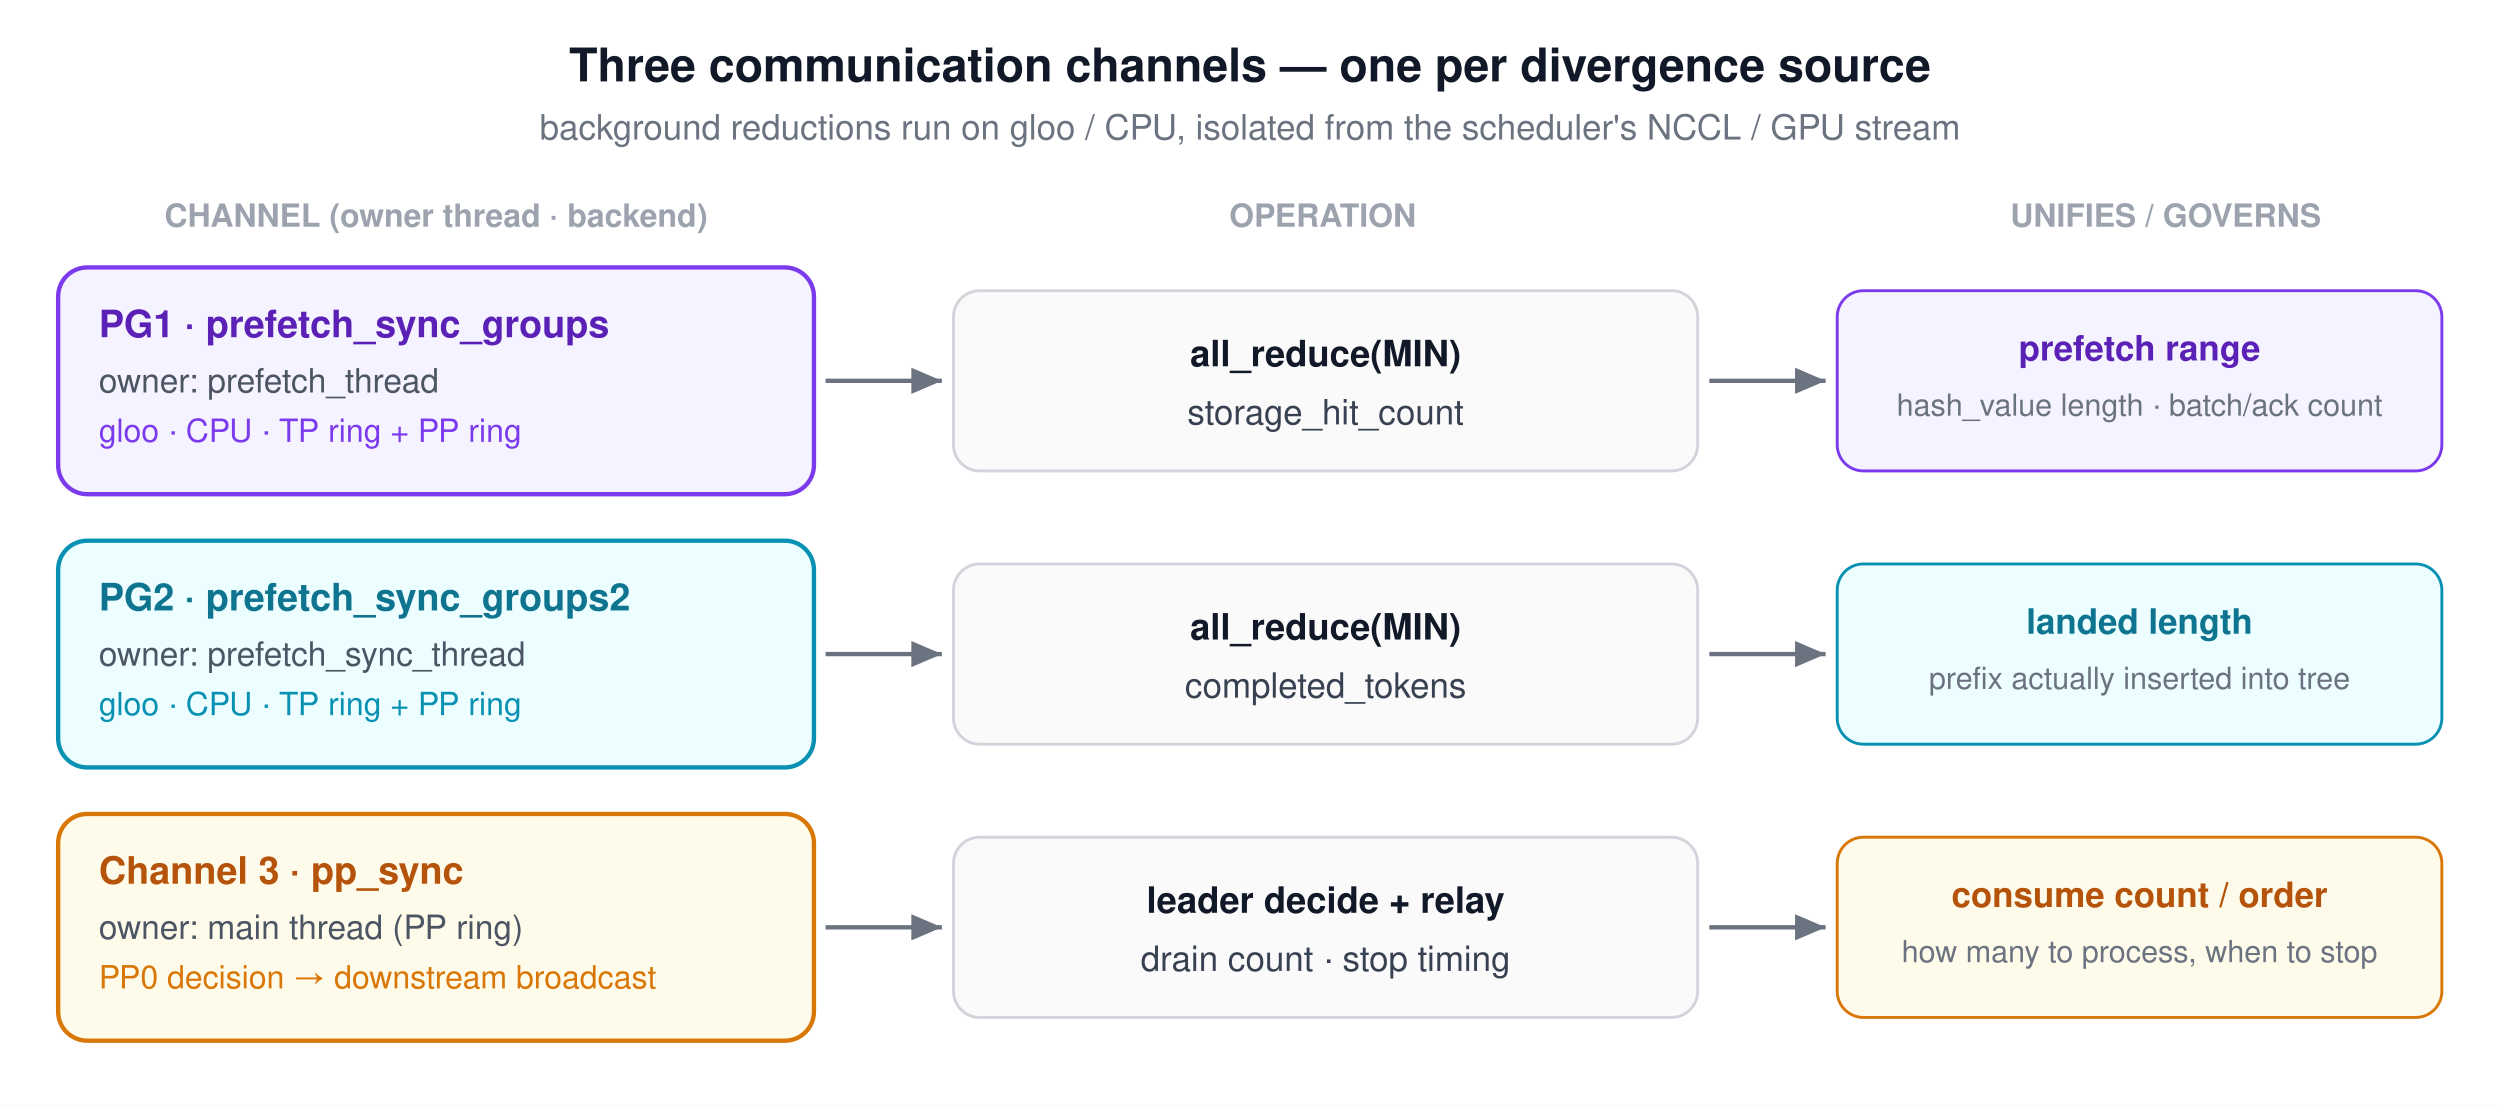
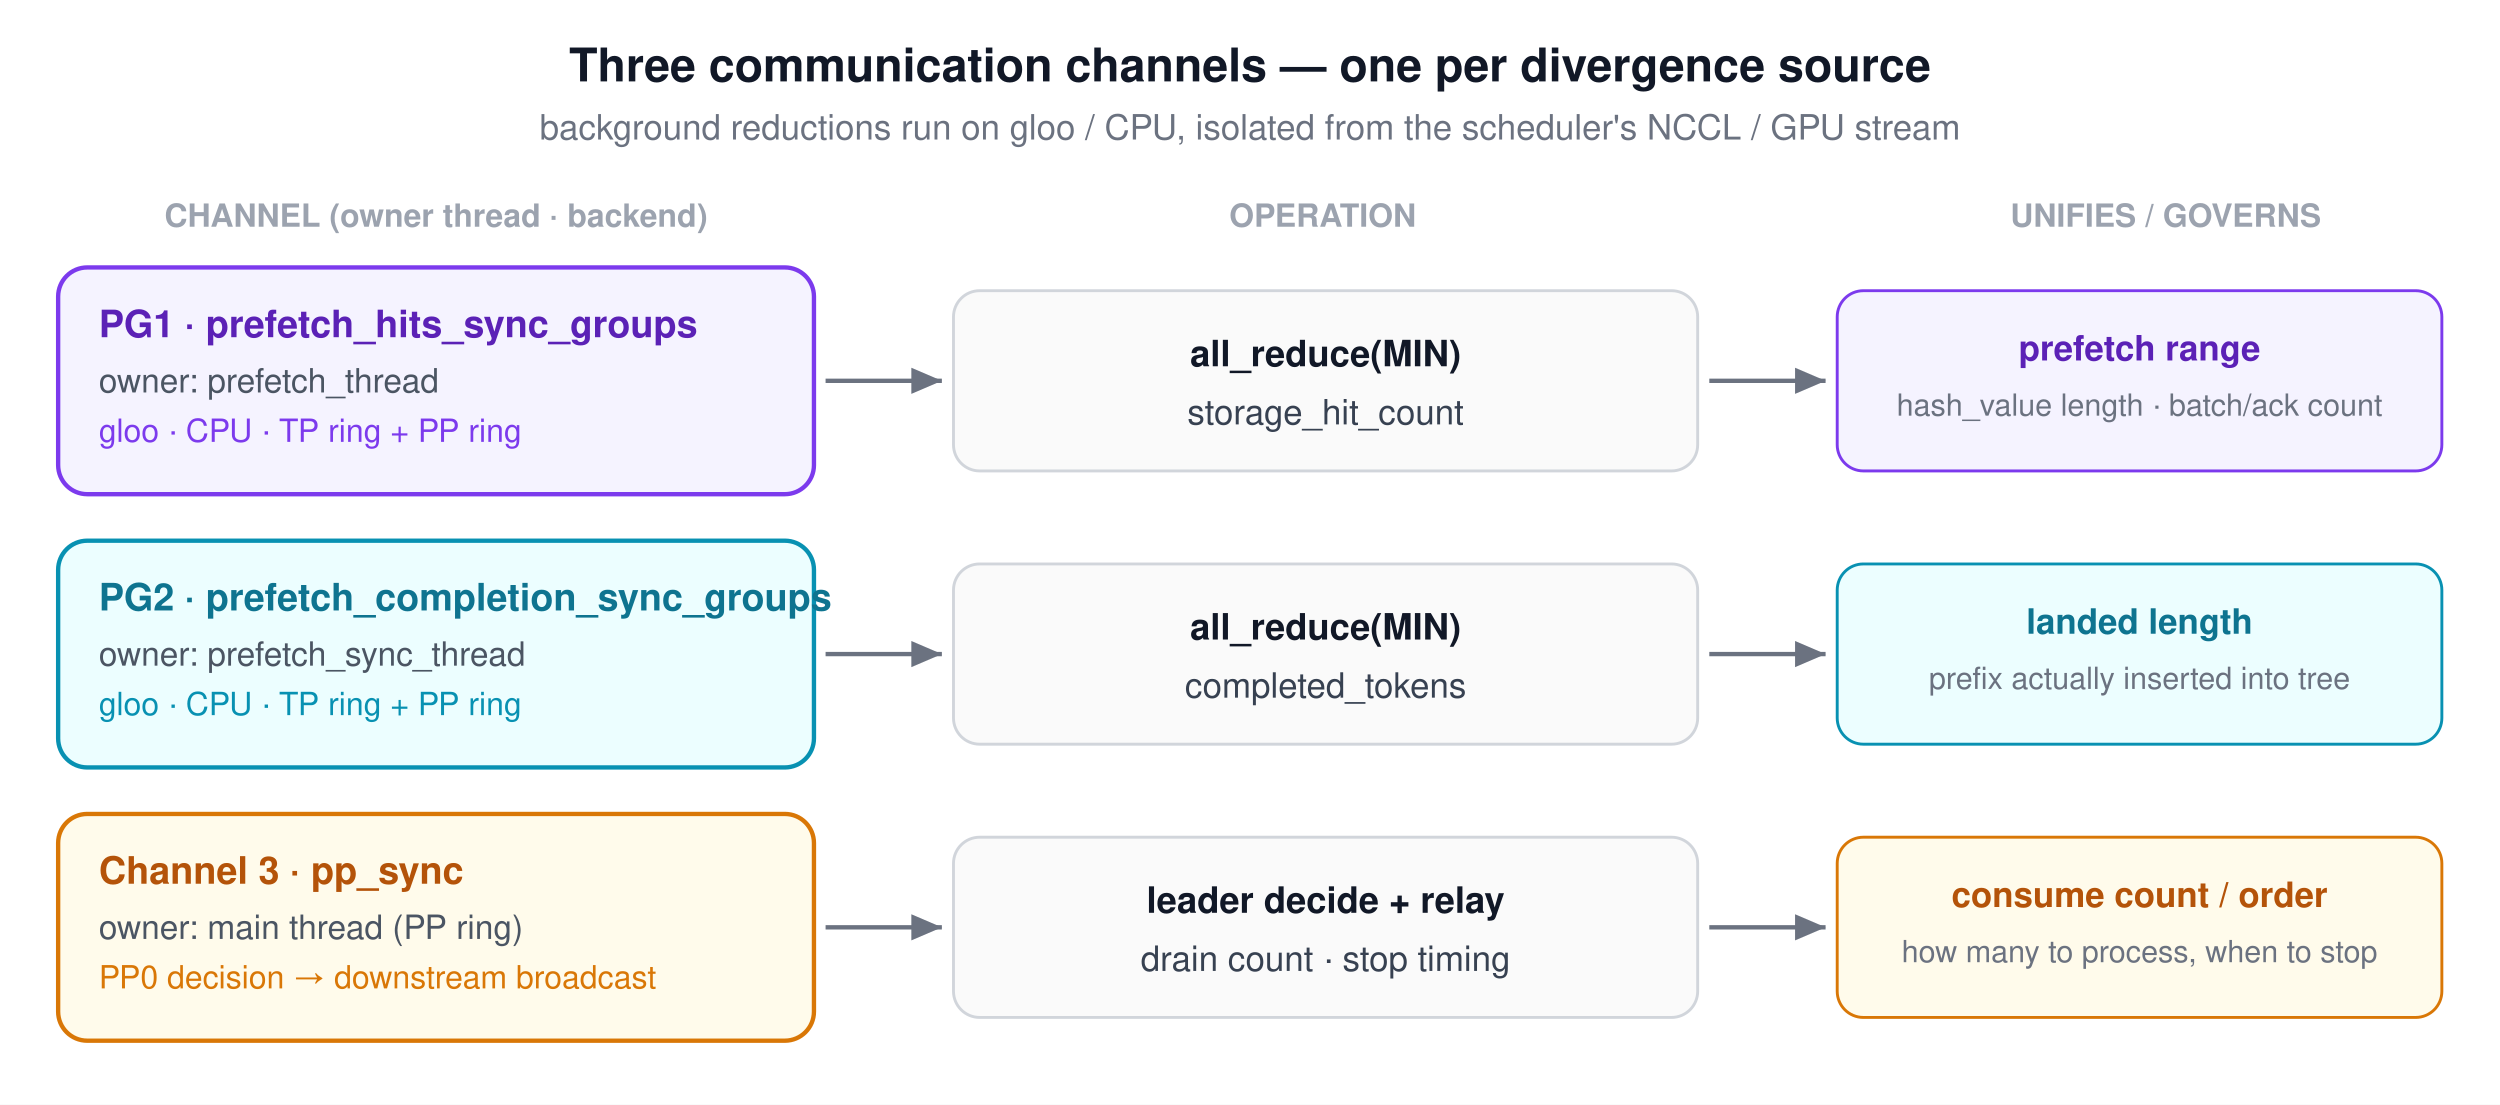
<svg xmlns="http://www.w3.org/2000/svg" viewBox="0 0 860 380" font-family="-apple-system,Segoe UI,Helvetica,Arial,sans-serif">
  <defs>
    <marker id="arr" markerWidth="10" markerHeight="10" refX="7" refY="3" orient="auto">
      <path d="M0,0 L7,3 L0,6 Z" fill="#6b7280" />
    </marker>
  </defs>
  <rect x="0" y="0" width="860" height="380" fill="#ffffff" />
  <text x="430" y="28" text-anchor="middle" font-size="16" font-weight="700" fill="#111827">Three communication channels — one per divergence source</text>
  <text x="430" y="48" text-anchor="middle" font-size="12" fill="#6b7280">background reductions run on gloo / CPU, isolated from the scheduler's NCCL / GPU stream</text>
  <text x="150" y="78" text-anchor="middle" font-size="11" font-weight="600" fill="#9ca3af">CHANNEL (owner thread · backend)</text>
  <text x="455" y="78" text-anchor="middle" font-size="11" font-weight="600" fill="#9ca3af">OPERATION</text>
  <text x="745" y="78" text-anchor="middle" font-size="11" font-weight="600" fill="#9ca3af">UNIFIES / GOVERNS</text>
  <g>
    <rect x="20" y="92" width="260" height="78" rx="10" fill="#f5f3ff" stroke="#7c3aed" stroke-width="1.5" />
-     <text x="34" y="116" font-size="13" font-weight="700" fill="#5b21b6">PG1 · prefetch_sync_groups</text>
+     <text x="34" y="116" font-size="13" font-weight="700" fill="#5b21b6">PG1 · prefetch_hits_sync_groups</text>
    <text x="34" y="135" font-size="11.5" fill="#4b5563">owner: prefetch_thread</text>
    <text x="34" y="152" font-size="11" fill="#7c3aed">gloo · CPU · TP ring + PP ring</text>
    <line x1="284" y1="131" x2="324" y2="131" stroke="#6b7280" stroke-width="1.5" marker-end="url(#arr)" />
    <rect x="328" y="100" width="256" height="62" rx="9" fill="#fafafa" stroke="#d1d5db" />
    <text x="456" y="126" text-anchor="middle" font-size="12.5" font-weight="600" fill="#111827">all_reduce(MIN)</text>
    <text x="456" y="146" text-anchor="middle" font-size="12" fill="#374151">storage_hit_count</text>
    <line x1="588" y1="131" x2="628" y2="131" stroke="#6b7280" stroke-width="1.5" marker-end="url(#arr)" />
    <rect x="632" y="100" width="208" height="62" rx="9" fill="#f5f3ff" stroke="#7c3aed" />
    <text x="736" y="124" text-anchor="middle" font-size="12" font-weight="600" fill="#5b21b6">prefetch range</text>
    <text x="736" y="143" text-anchor="middle" font-size="10.5" fill="#6b7280">hash_value length · batch/ack count</text>
  </g>
  <g>
    <rect x="20" y="186" width="260" height="78" rx="10" fill="#ecfeff" stroke="#0891b2" stroke-width="1.5" />
-     <text x="34" y="210" font-size="13" font-weight="700" fill="#0e7490">PG2 · prefetch_sync_groups2</text>
+     <text x="34" y="210" font-size="13" font-weight="700" fill="#0e7490">PG2 · prefetch_completion_sync_groups</text>
    <text x="34" y="229" font-size="11.5" fill="#4b5563">owner: prefetch_sync_thread</text>
    <text x="34" y="246" font-size="11" fill="#0891b2">gloo · CPU · TP ring + PP ring</text>
    <line x1="284" y1="225" x2="324" y2="225" stroke="#6b7280" stroke-width="1.5" marker-end="url(#arr)" />
    <rect x="328" y="194" width="256" height="62" rx="9" fill="#fafafa" stroke="#d1d5db" />
    <text x="456" y="220" text-anchor="middle" font-size="12.5" font-weight="600" fill="#111827">all_reduce(MIN)</text>
    <text x="456" y="240" text-anchor="middle" font-size="12" fill="#374151">completed_tokens</text>
    <line x1="588" y1="225" x2="628" y2="225" stroke="#6b7280" stroke-width="1.5" marker-end="url(#arr)" />
    <rect x="632" y="194" width="208" height="62" rx="9" fill="#ecfeff" stroke="#0891b2" />
    <text x="736" y="218" text-anchor="middle" font-size="12" font-weight="600" fill="#0e7490">landed length</text>
    <text x="736" y="237" text-anchor="middle" font-size="10.5" fill="#6b7280">prefix actually inserted into tree</text>
  </g>
  <g>
    <rect x="20" y="280" width="260" height="78" rx="10" fill="#fffbeb" stroke="#d97706" stroke-width="1.5" />
    <text x="34" y="304" font-size="13" font-weight="700" fill="#b45309">Channel 3 · pp_sync</text>
    <text x="34" y="323" font-size="11.5" fill="#4b5563">owner: main thread (PP ring)</text>
    <text x="34" y="340" font-size="11" fill="#d97706">PP0 decision → downstream broadcast</text>
    <line x1="284" y1="319" x2="324" y2="319" stroke="#6b7280" stroke-width="1.5" marker-end="url(#arr)" />
    <rect x="328" y="288" width="256" height="62" rx="9" fill="#fafafa" stroke="#d1d5db" />
    <text x="456" y="314" text-anchor="middle" font-size="12.5" font-weight="600" fill="#111827">leader decide + relay</text>
    <text x="456" y="334" text-anchor="middle" font-size="12" fill="#374151">drain count · stop timing</text>
    <line x1="588" y1="319" x2="628" y2="319" stroke="#6b7280" stroke-width="1.5" marker-end="url(#arr)" />
    <rect x="632" y="288" width="208" height="62" rx="9" fill="#fffbeb" stroke="#d97706" />
    <text x="736" y="312" text-anchor="middle" font-size="12" font-weight="600" fill="#b45309">consume count / order</text>
    <text x="736" y="331" text-anchor="middle" font-size="10.5" fill="#6b7280">how many to process, when to stop</text>
  </g>
</svg>
